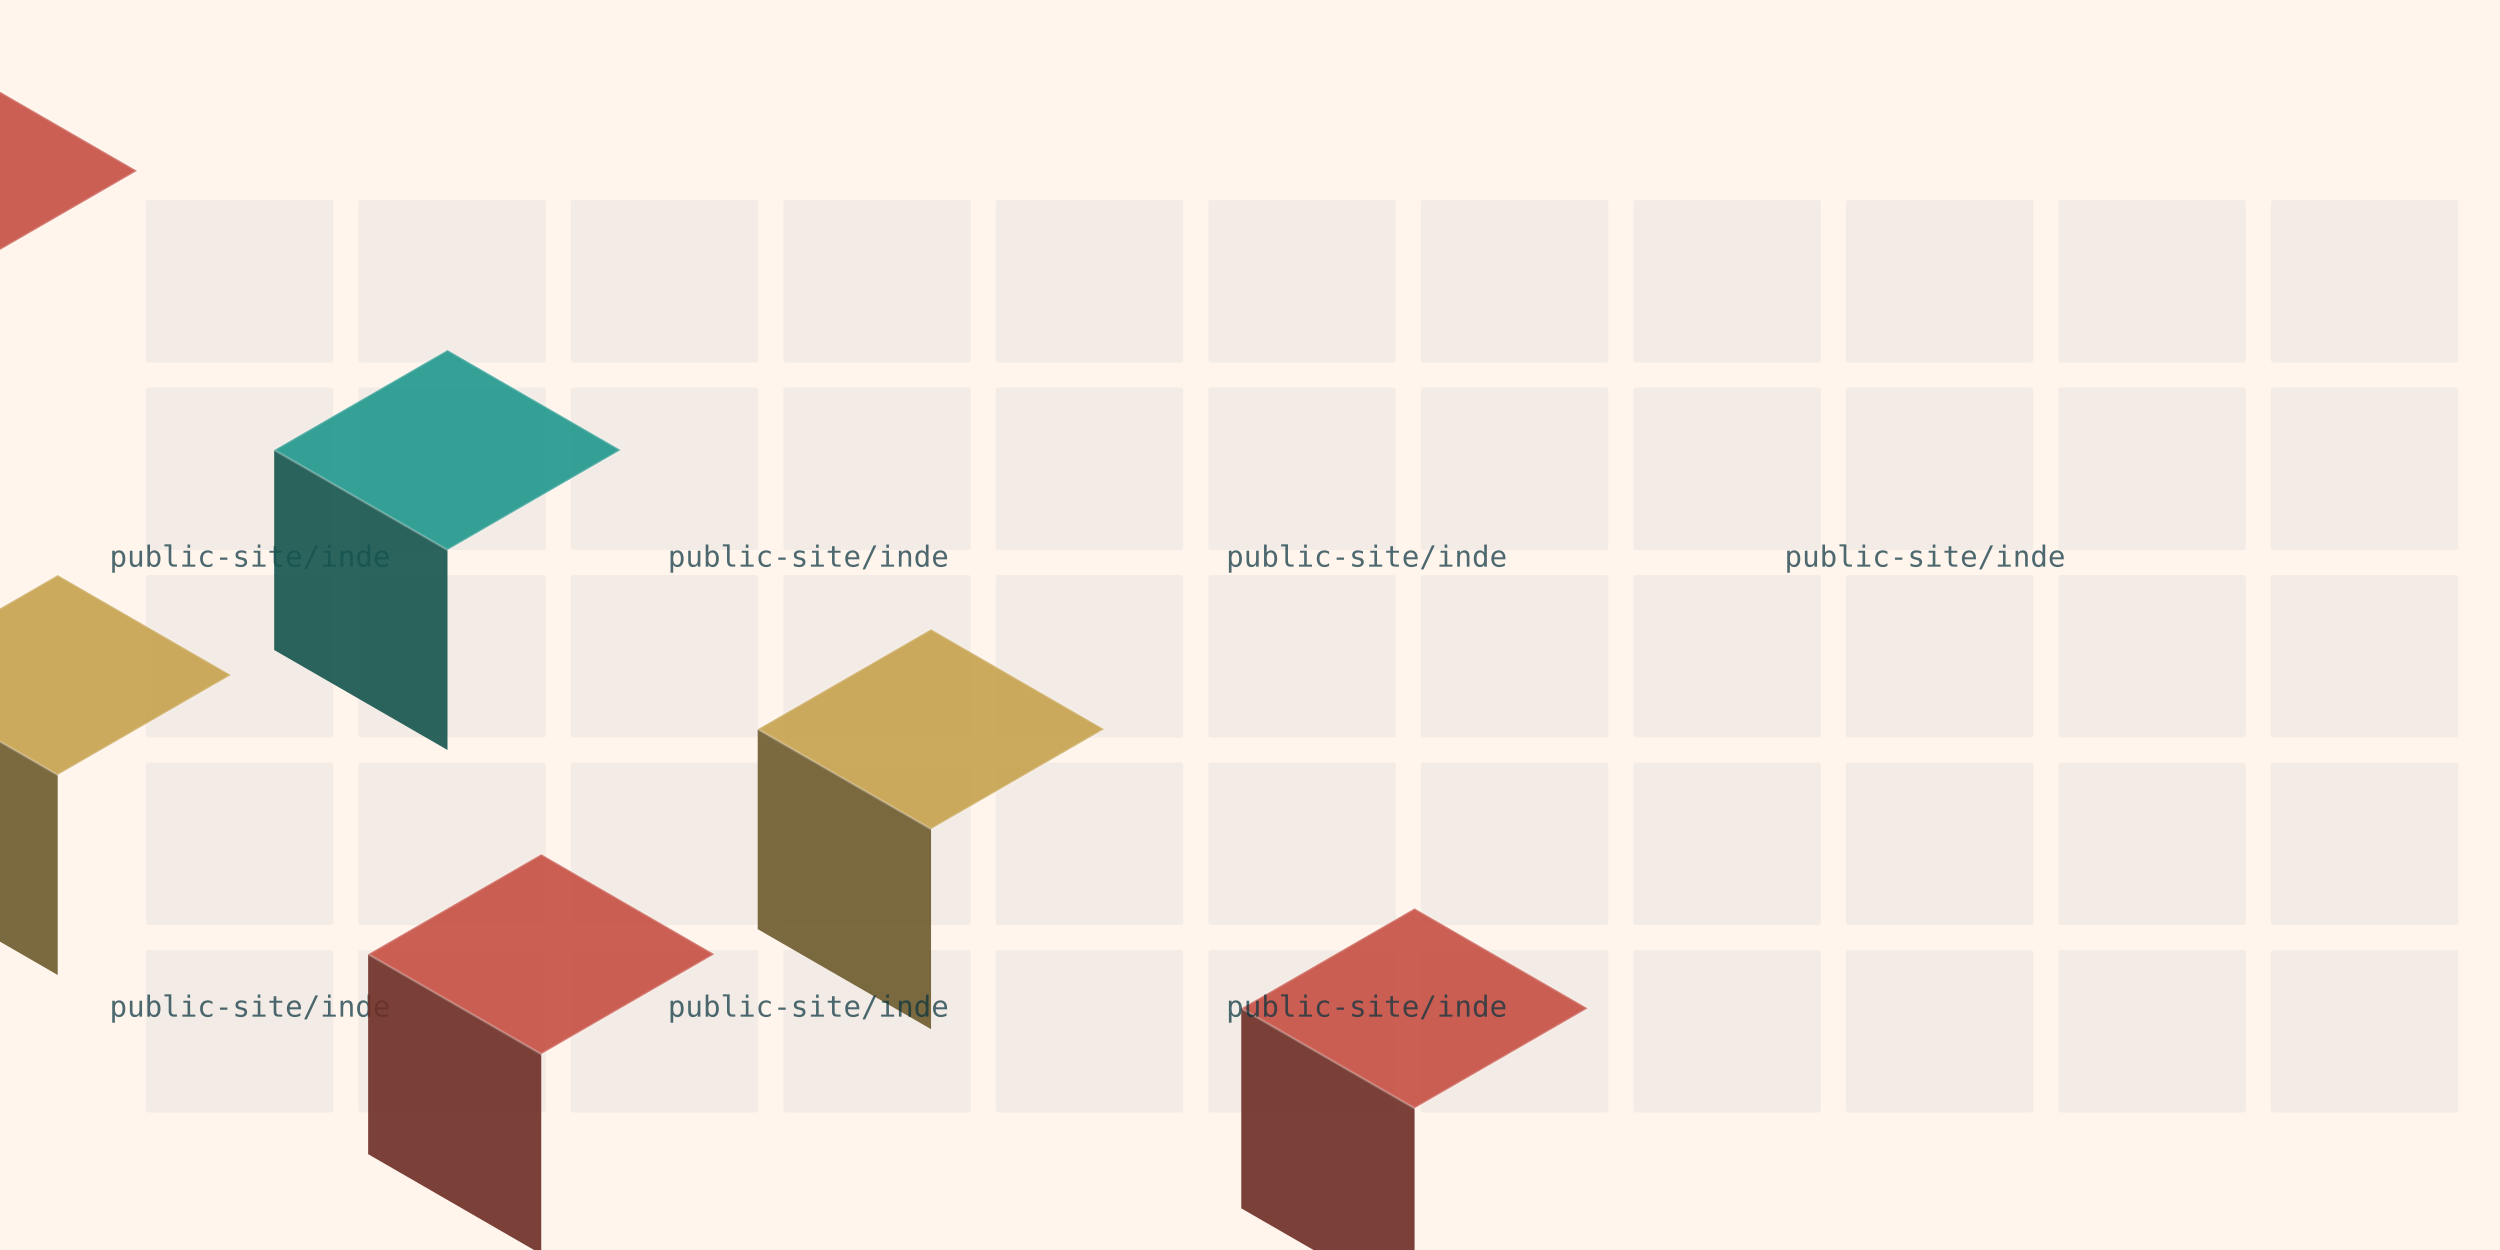
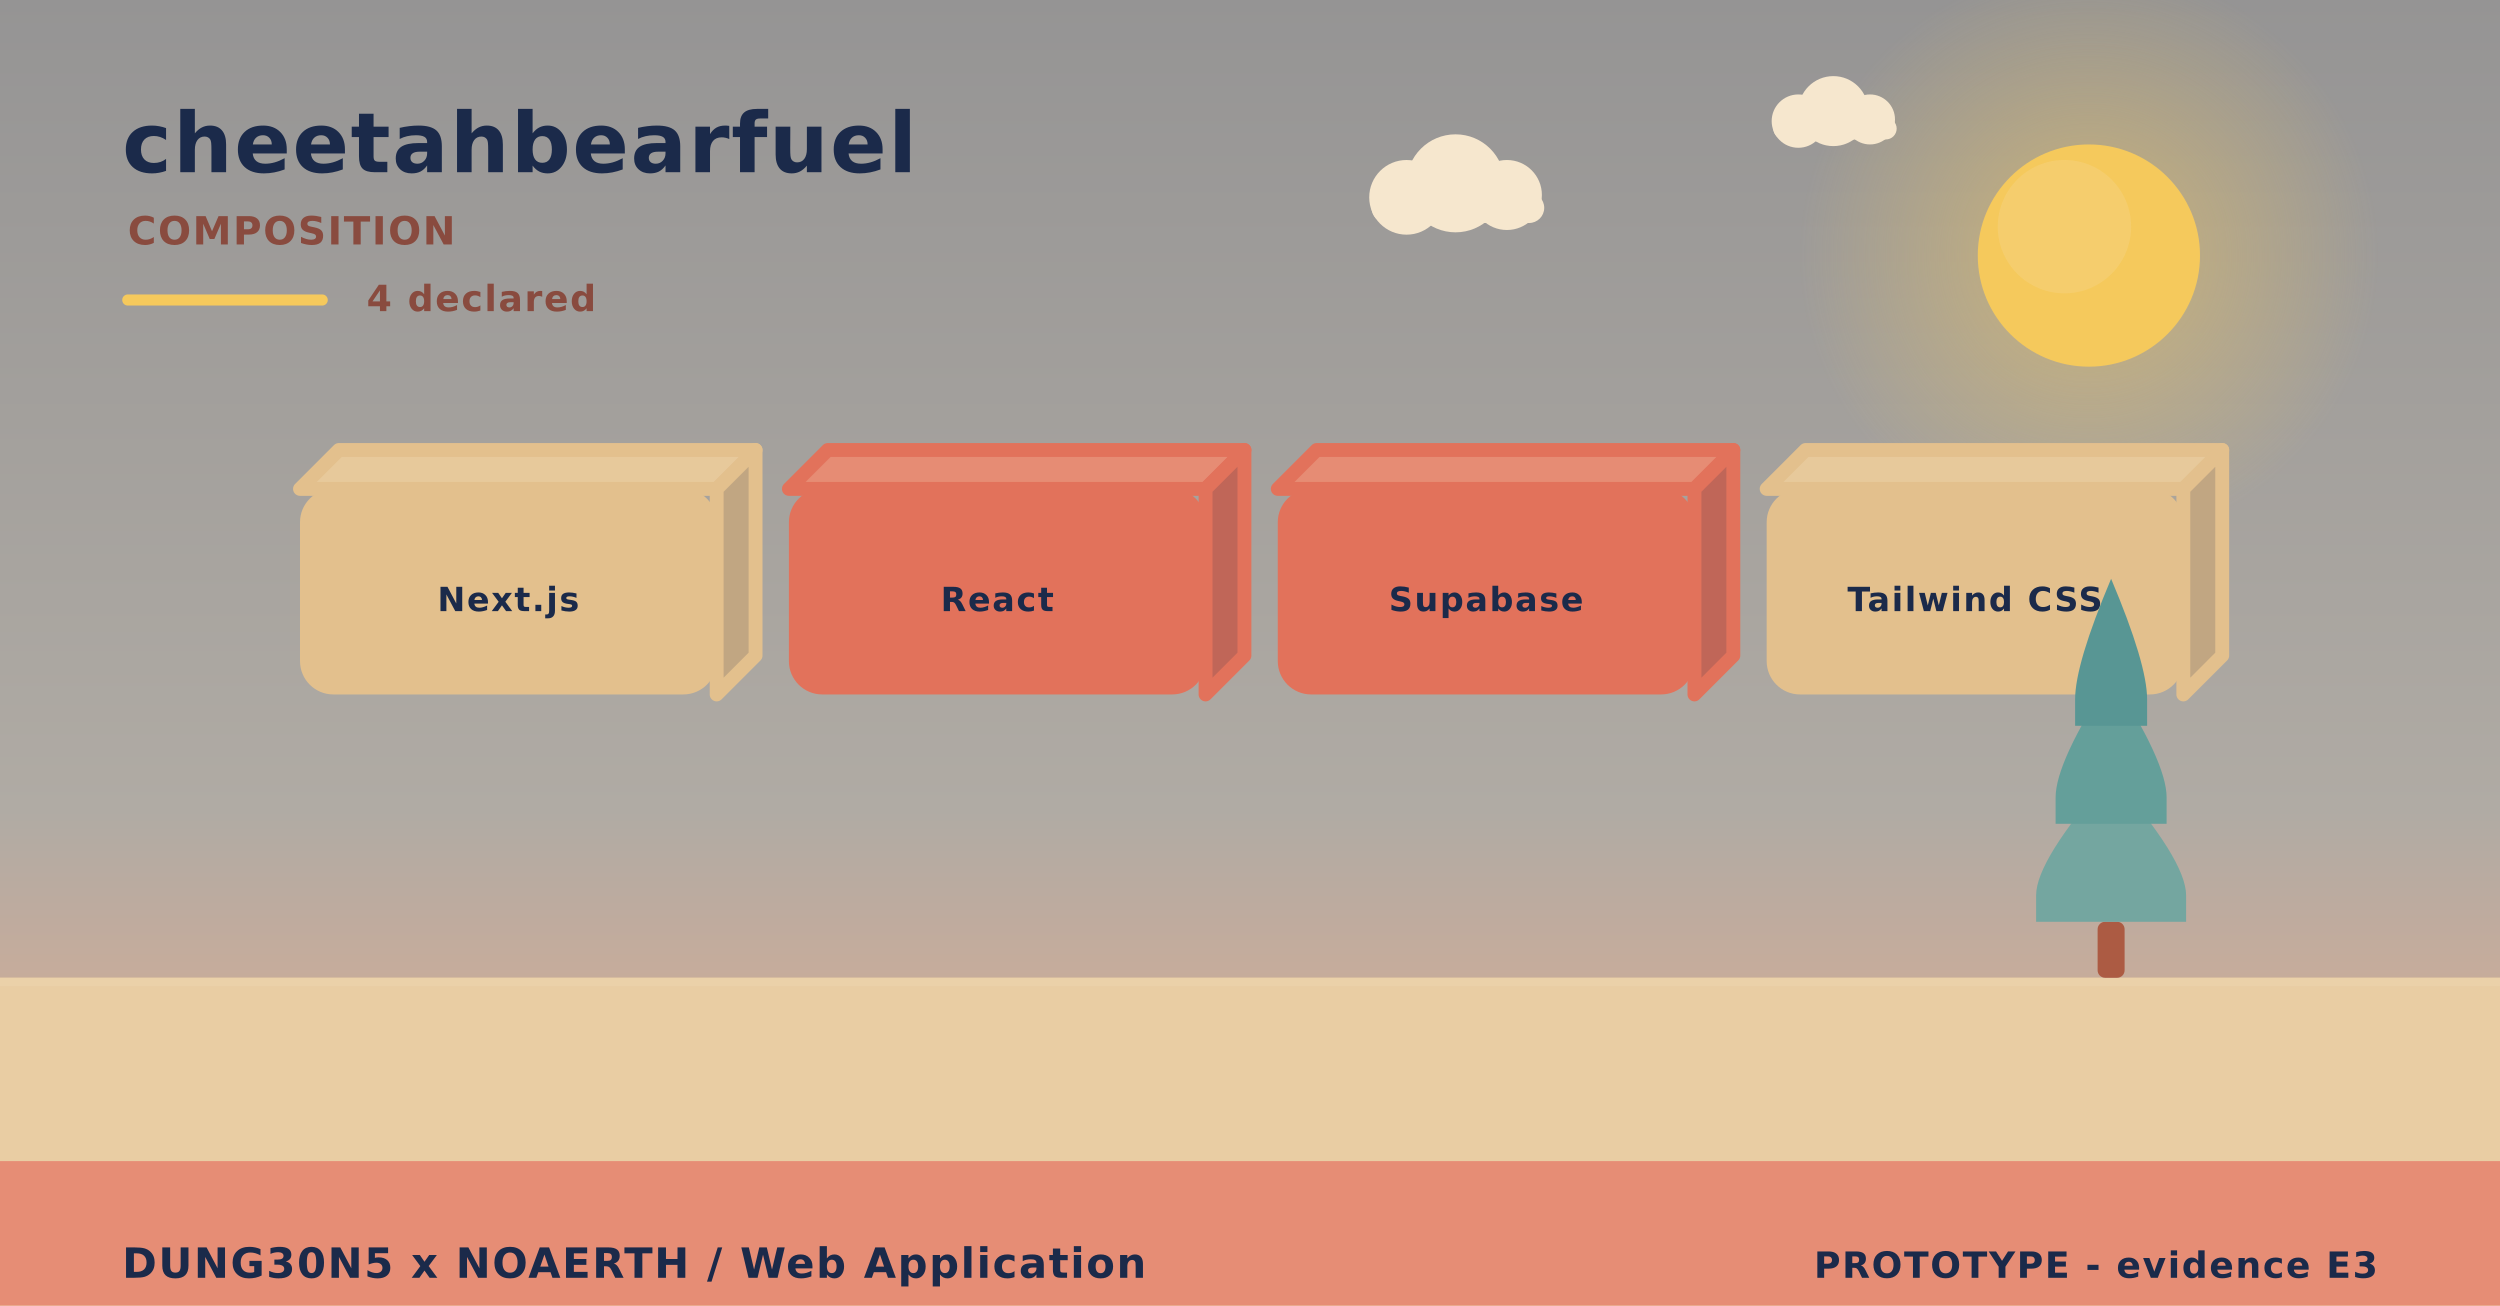
- <svg xmlns="http://www.w3.org/2000/svg" viewBox="0 0 1200 600" width="1200" height="600" role="img" aria-label="cheetahbearfuel component map">
-   <rect width="1200" height="600" fill="#fff5ed" />
-   <defs>
-     <linearGradient id="gc" x1="0" y1="0" x2="1" y2="1">
-       <stop offset="0%" stop-color="#c75346" />
-       <stop offset="100%" stop-color="#24998e" />
-     </linearGradient>
-   </defs>
-   <rect x="70.00" y="96.00" width="90.00" height="78.00" rx="1.20" fill="#09343f" opacity="0.05" />
-   <rect x="172.00" y="96.00" width="90.00" height="78.00" rx="1.20" fill="#09343f" opacity="0.05" />
-   <rect x="274.00" y="96.00" width="90.00" height="78.00" rx="1.20" fill="#09343f" opacity="0.05" />
-   <rect x="376.00" y="96.00" width="90.00" height="78.00" rx="1.20" fill="#09343f" opacity="0.05" />
-   <rect x="478.00" y="96.00" width="90.00" height="78.00" rx="1.20" fill="#09343f" opacity="0.05" />
-   <rect x="580.00" y="96.00" width="90.00" height="78.00" rx="1.20" fill="#09343f" opacity="0.05" />
-   <rect x="682.00" y="96.00" width="90.00" height="78.00" rx="1.20" fill="#09343f" opacity="0.05" />
-   <rect x="784.00" y="96.00" width="90.00" height="78.00" rx="1.20" fill="#09343f" opacity="0.05" />
-   <rect x="886.00" y="96.00" width="90.00" height="78.00" rx="1.20" fill="#09343f" opacity="0.05" />
-   <rect x="988.00" y="96.00" width="90.00" height="78.00" rx="1.20" fill="#09343f" opacity="0.05" />
-   <rect x="1090.00" y="96.00" width="90.00" height="78.00" rx="1.20" fill="#09343f" opacity="0.05" />
-   <rect x="70.00" y="186.00" width="90.00" height="78.00" rx="1.20" fill="#09343f" opacity="0.05" />
-   <rect x="172.00" y="186.00" width="90.00" height="78.00" rx="1.20" fill="#09343f" opacity="0.05" />
-   <rect x="274.00" y="186.00" width="90.00" height="78.00" rx="1.20" fill="#09343f" opacity="0.05" />
-   <rect x="376.00" y="186.00" width="90.00" height="78.00" rx="1.20" fill="#09343f" opacity="0.05" />
-   <rect x="478.00" y="186.00" width="90.00" height="78.00" rx="1.20" fill="#09343f" opacity="0.05" />
-   <rect x="580.00" y="186.00" width="90.00" height="78.00" rx="1.20" fill="#09343f" opacity="0.05" />
-   <rect x="682.00" y="186.00" width="90.00" height="78.00" rx="1.20" fill="#09343f" opacity="0.05" />
-   <rect x="784.00" y="186.00" width="90.00" height="78.00" rx="1.20" fill="#09343f" opacity="0.05" />
-   <rect x="886.00" y="186.00" width="90.00" height="78.00" rx="1.20" fill="#09343f" opacity="0.05" />
-   <rect x="988.00" y="186.00" width="90.00" height="78.00" rx="1.20" fill="#09343f" opacity="0.05" />
-   <rect x="1090.00" y="186.00" width="90.00" height="78.00" rx="1.20" fill="#09343f" opacity="0.05" />
-   <rect x="70.00" y="276.00" width="90.00" height="78.00" rx="1.20" fill="#09343f" opacity="0.05" />
-   <rect x="172.00" y="276.00" width="90.00" height="78.00" rx="1.20" fill="#09343f" opacity="0.05" />
-   <rect x="274.00" y="276.00" width="90.00" height="78.00" rx="1.20" fill="#09343f" opacity="0.05" />
-   <rect x="376.00" y="276.00" width="90.00" height="78.00" rx="1.20" fill="#09343f" opacity="0.05" />
-   <rect x="478.00" y="276.00" width="90.00" height="78.00" rx="1.20" fill="#09343f" opacity="0.05" />
-   <rect x="580.00" y="276.00" width="90.00" height="78.00" rx="1.20" fill="#09343f" opacity="0.05" />
-   <rect x="682.00" y="276.00" width="90.00" height="78.00" rx="1.20" fill="#09343f" opacity="0.05" />
-   <rect x="784.00" y="276.00" width="90.00" height="78.00" rx="1.20" fill="#09343f" opacity="0.05" />
-   <rect x="886.00" y="276.00" width="90.00" height="78.00" rx="1.20" fill="#09343f" opacity="0.05" />
-   <rect x="988.00" y="276.00" width="90.00" height="78.00" rx="1.20" fill="#09343f" opacity="0.05" />
-   <rect x="1090.00" y="276.00" width="90.00" height="78.00" rx="1.20" fill="#09343f" opacity="0.05" />
-   <rect x="70.00" y="366.00" width="90.00" height="78.00" rx="1.20" fill="#09343f" opacity="0.05" />
-   <rect x="172.00" y="366.00" width="90.00" height="78.00" rx="1.20" fill="#09343f" opacity="0.05" />
-   <rect x="274.00" y="366.00" width="90.00" height="78.00" rx="1.20" fill="#09343f" opacity="0.05" />
-   <rect x="376.00" y="366.00" width="90.00" height="78.00" rx="1.20" fill="#09343f" opacity="0.05" />
-   <rect x="478.00" y="366.00" width="90.00" height="78.00" rx="1.20" fill="#09343f" opacity="0.05" />
-   <rect x="580.00" y="366.00" width="90.00" height="78.00" rx="1.20" fill="#09343f" opacity="0.05" />
-   <rect x="682.00" y="366.00" width="90.00" height="78.00" rx="1.20" fill="#09343f" opacity="0.05" />
-   <rect x="784.00" y="366.00" width="90.00" height="78.00" rx="1.20" fill="#09343f" opacity="0.05" />
-   <rect x="886.00" y="366.00" width="90.00" height="78.00" rx="1.20" fill="#09343f" opacity="0.05" />
-   <rect x="988.00" y="366.00" width="90.00" height="78.00" rx="1.20" fill="#09343f" opacity="0.05" />
-   <rect x="1090.00" y="366.00" width="90.00" height="78.00" rx="1.20" fill="#09343f" opacity="0.05" />
-   <rect x="70.00" y="456.00" width="90.00" height="78.00" rx="1.20" fill="#09343f" opacity="0.05" />
-   <rect x="172.00" y="456.00" width="90.00" height="78.00" rx="1.20" fill="#09343f" opacity="0.05" />
-   <rect x="274.00" y="456.00" width="90.00" height="78.00" rx="1.20" fill="#09343f" opacity="0.05" />
-   <rect x="376.00" y="456.00" width="90.00" height="78.00" rx="1.20" fill="#09343f" opacity="0.05" />
-   <rect x="478.00" y="456.00" width="90.00" height="78.00" rx="1.20" fill="#09343f" opacity="0.05" />
-   <rect x="580.00" y="456.00" width="90.00" height="78.00" rx="1.20" fill="#09343f" opacity="0.05" />
-   <rect x="682.00" y="456.00" width="90.00" height="78.00" rx="1.20" fill="#09343f" opacity="0.05" />
-   <rect x="784.00" y="456.00" width="90.00" height="78.00" rx="1.20" fill="#09343f" opacity="0.05" />
-   <rect x="886.00" y="456.00" width="90.00" height="78.00" rx="1.20" fill="#09343f" opacity="0.05" />
-   <rect x="988.00" y="456.00" width="90.00" height="78.00" rx="1.20" fill="#09343f" opacity="0.05" />
-   <rect x="1090.00" y="456.00" width="90.00" height="78.00" rx="1.20" fill="#09343f" opacity="0.05" />
-   <g transform="rotate(0 120 140)">
-     <polygon points="-17.3,34.0 65.8,82.0 -17.3,130.0 -100.5,82.0" fill="#c75346" opacity="0.92" />
-     <polygon points="-100.5,82.0 -17.3,130.0 -17.3,226.0 -100.5,178.0" fill="#6d2e26" opacity="0.9" />
-     <polygon points="-17.3,34.0 65.8,82.0 -17.3,130.0 -100.5,82.0" fill="none" stroke="rgba(255,255,255,0.220)" stroke-width="1.2" />
-     <animateTransform attributeName="transform" type="rotate" values="-32.0 0.00 0.00 0.0 0.00 0.00" dur="6.7s" begin="0.0s" repeatCount="indefinite" />
+ <svg xmlns="http://www.w3.org/2000/svg" width="900" height="470" viewBox="0 0 900 470" role="img" aria-label="cheetahbearfuel - how it is composed">
+   <linearGradient id="skyc" x1="0" y1="0" x2="0" y2="1">
+     <stop offset="0" stop-color="#959494" />
+     <stop offset="0.62" stop-color="#b0aba4" />
+     <stop offset="1" stop-color="#f3ad8a" />
+   </linearGradient>
+   <rect width="900" height="470" fill="url(#skyc)" />
+   <radialGradient id="sunc">
+     <stop offset="0.35" stop-color="#f5c95c" stop-opacity="0.34" />
+     <stop offset="1" stop-color="#f5c95c" stop-opacity="0" />
+   </radialGradient>
+   <circle cx="752" cy="92" r="104" fill="url(#sunc)" />
+   <circle cx="752" cy="92" r="40" fill="#f5c95c" />
+   <circle cx="743.2" cy="81.6" r="24" fill="#f5d27e" opacity="0.5" />
+   <g>
+     <circle cx="524" cy="66" r="17.64" fill="#f6e7ce" />
+     <circle cx="506.36" cy="71.04" r="13.44" fill="#f6e7ce" />
+     <circle cx="542.48" cy="70.2" r="12.6" fill="#f6e7ce" />
+     <rect x="493.76" y="69.36" width="62.16" height="10.92" rx="5.46" fill="#f6e7ce" />
+     <animateTransform attributeName="transform" type="translate" values="0 0;24 0;0 0" dur="36s" begin="0s" repeatCount="indefinite" />
  </g>
-   <text x="120" y="272" font-family="ui-monospace,Menlo,monospace" font-size="14" fill="rgba(9,52,63,0.720)" text-anchor="middle">public-site/inde</text>
-   <g transform="rotate(0 388 140)">
-     <polygon points="214.8,168.0 297.9,216.0 214.8,264.0 131.6,216.0" fill="#24998e" opacity="0.92" />
-     <polygon points="131.6,216.0 214.8,264.0 214.8,360.0 131.6,312.0" fill="#14544e" opacity="0.9" />
-     <polygon points="214.8,168.0 297.9,216.0 214.8,264.0 131.6,216.0" fill="none" stroke="rgba(255,255,255,0.220)" stroke-width="1.2" />
-     <animateTransform attributeName="transform" type="rotate" values="-32.0 0.00 0.00 0.0 0.00 0.00" dur="6.7s" begin="0.4s" repeatCount="indefinite" />
+   <g>
+     <circle cx="660" cy="40" r="12.6" fill="#f6e7ce" />
+     <circle cx="647.4" cy="43.6" r="9.6" fill="#f6e7ce" />
+     <circle cx="673.2" cy="43" r="9" fill="#f6e7ce" />
+     <rect x="638.4" y="42.4" width="44.4" height="7.8" rx="3.9" fill="#f6e7ce" />
+     <animateTransform attributeName="transform" type="translate" values="0 0;-18 0;0 0" dur="46s" begin="3s" repeatCount="indefinite" />
  </g>
-   <text x="388" y="272" font-family="ui-monospace,Menlo,monospace" font-size="14" fill="rgba(9,52,63,0.720)" text-anchor="middle">public-site/inde</text>
-   <g transform="rotate(0 656 140)">
-     <polygon points="446.9,302.0 530.0,350.0 446.9,398.0 363.7,350.0" fill="#c7a350" opacity="0.92" />
-     <polygon points="363.7,350.0 446.9,398.0 446.9,494.0 363.7,446.0" fill="#6d5a2c" opacity="0.9" />
-     <polygon points="446.9,302.0 530.0,350.0 446.9,398.0 363.7,350.0" fill="none" stroke="rgba(255,255,255,0.220)" stroke-width="1.2" />
-     <animateTransform attributeName="transform" type="rotate" values="-32.0 0.00 0.00 0.0 0.00 0.00" dur="6.7s" begin="0.8s" repeatCount="indefinite" />
+   <rect x="0" y="352" width="900" height="118" fill="#e9cda3" />
+   <rect x="0" y="352" width="900" height="3" fill="#ebd1a9" />
+   <text x="44" y="62" font-family="Verdana,DejaVu Sans,sans-serif" font-size="30" font-weight="700" letter-spacing="0.6" fill="#1b2a4a" text-anchor="start">cheetahbearfuel</text>
+   <text x="46" y="88" font-family="Verdana,DejaVu Sans,sans-serif" font-size="14" font-weight="700" letter-spacing="0.6" fill="#894b3f" text-anchor="start">COMPOSITION</text>
+   <rect x="44" y="106" width="74" height="4" rx="2" fill="#f5c95c" />
+   <text x="132" y="112" font-family="Verdana,DejaVu Sans,sans-serif" font-size="13" font-weight="700" letter-spacing="0.6" fill="#894b3f" text-anchor="start">4 declared</text>
+   <g>
+     <path d="M108,176 L258,176 L272,162 L122,162 Z" fill="#e7c99b" stroke="#e3c08d" stroke-width="5" stroke-linejoin="round" />
+     <path d="M258,176 L272,162 L272,236 L258,250 Z" fill="#c1a682" stroke="#e3c08d" stroke-width="5" stroke-linejoin="round" />
+     <rect x="108" y="176" width="150" height="74" rx="12" fill="#e3c08d" />
+     <animateTransform attributeName="transform" type="translate" values="0 10;0 0" dur="0.75s" begin="0s" fill="freeze" />
  </g>
-   <text x="656" y="272" font-family="ui-monospace,Menlo,monospace" font-size="14" fill="rgba(9,52,63,0.720)" text-anchor="middle">public-site/inde</text>
-   <g transform="rotate(0 924 140)">
-     <polygon points="679.0,436.0 762.1,484.0 679.0,532.0 595.8,484.0" fill="#c75346" opacity="0.92" />
-     <polygon points="595.8,484.0 679.0,532.0 679.0,628.0 595.8,580.0" fill="#6d2e26" opacity="0.9" />
-     <polygon points="679.0,436.0 762.1,484.0 679.0,532.0 595.8,484.0" fill="none" stroke="rgba(255,255,255,0.220)" stroke-width="1.2" />
-     <animateTransform attributeName="transform" type="rotate" values="-32.0 0.00 0.00 0.0 0.00 0.00" dur="6.7s" begin="1.2s" repeatCount="indefinite" />
+   <text x="183" y="220" font-family="Verdana,DejaVu Sans,sans-serif" font-size="12" font-weight="700" letter-spacing="0.6" fill="#1b2a4a" text-anchor="middle">Next.js</text>
+   <g>
+     <path d="M284,176 L434,176 L448,162 L298,162 Z" fill="#e68c74" stroke="#e2725b" stroke-width="5" stroke-linejoin="round" />
+     <path d="M434,176 L448,162 L448,236 L434,250 Z" fill="#c06658" stroke="#e2725b" stroke-width="5" stroke-linejoin="round" />
+     <rect x="284" y="176" width="150" height="74" rx="12" fill="#e2725b" />
+     <animateTransform attributeName="transform" type="translate" values="0 10;0 0" dur="0.75s" begin="0.16s" fill="freeze" />
  </g>
-   <text x="924" y="272" font-family="ui-monospace,Menlo,monospace" font-size="14" fill="rgba(9,52,63,0.720)" text-anchor="middle">public-site/inde</text>
-   <g transform="rotate(0 120 356)">
-     <polygon points="-204.4,142.0 -121.2,190.0 -204.4,238.0 -287.5,190.0" fill="#24998e" opacity="0.92" />
-     <polygon points="-287.5,190.0 -204.4,238.0 -204.4,334.0 -287.5,286.0" fill="#14544e" opacity="0.9" />
-     <polygon points="-204.4,142.0 -121.2,190.0 -204.4,238.0 -287.5,190.0" fill="none" stroke="rgba(255,255,255,0.220)" stroke-width="1.2" />
-     <animateTransform attributeName="transform" type="rotate" values="-32.0 0.00 0.00 0.0 0.00 0.00" dur="6.7s" begin="1.6s" repeatCount="indefinite" />
+   <text x="359" y="220" font-family="Verdana,DejaVu Sans,sans-serif" font-size="12" font-weight="700" letter-spacing="0.6" fill="#1b2a4a" text-anchor="middle">React</text>
+   <g>
+     <path d="M460,176 L610,176 L624,162 L474,162 Z" fill="#e68c74" stroke="#e2725b" stroke-width="5" stroke-linejoin="round" />
+     <path d="M610,176 L624,162 L624,236 L610,250 Z" fill="#c06658" stroke="#e2725b" stroke-width="5" stroke-linejoin="round" />
+     <rect x="460" y="176" width="150" height="74" rx="12" fill="#e2725b" />
+     <animateTransform attributeName="transform" type="translate" values="0 10;0 0" dur="0.75s" begin="0.32s" fill="freeze" />
  </g>
-   <text x="120" y="488" font-family="ui-monospace,Menlo,monospace" font-size="14" fill="rgba(9,52,63,0.720)" text-anchor="middle">public-site/inde</text>
-   <g transform="rotate(0 388 356)">
-     <polygon points="27.7,276.0 110.9,324.0 27.7,372.0 -55.4,324.0" fill="#c7a350" opacity="0.92" />
-     <polygon points="-55.4,324.0 27.7,372.0 27.7,468.0 -55.4,420.0" fill="#6d5a2c" opacity="0.9" />
-     <polygon points="27.7,276.0 110.9,324.0 27.7,372.0 -55.4,324.0" fill="none" stroke="rgba(255,255,255,0.220)" stroke-width="1.2" />
-     <animateTransform attributeName="transform" type="rotate" values="-32.0 0.00 0.00 0.0 0.00 0.00" dur="6.7s" begin="2.0s" repeatCount="indefinite" />
+   <text x="535" y="220" font-family="Verdana,DejaVu Sans,sans-serif" font-size="12" font-weight="700" letter-spacing="0.6" fill="#1b2a4a" text-anchor="middle">Supabase</text>
+   <g>
+     <path d="M636,176 L786,176 L800,162 L650,162 Z" fill="#e7c99b" stroke="#e3c08d" stroke-width="5" stroke-linejoin="round" />
+     <path d="M786,176 L800,162 L800,236 L786,250 Z" fill="#c1a682" stroke="#e3c08d" stroke-width="5" stroke-linejoin="round" />
+     <rect x="636" y="176" width="150" height="74" rx="12" fill="#e3c08d" />
+     <animateTransform attributeName="transform" type="translate" values="0 10;0 0" dur="0.75s" begin="0.48s" fill="freeze" />
  </g>
-   <text x="388" y="488" font-family="ui-monospace,Menlo,monospace" font-size="14" fill="rgba(9,52,63,0.720)" text-anchor="middle">public-site/inde</text>
-   <g transform="rotate(0 656 356)">
-     <polygon points="259.8,410.0 342.9,458.0 259.8,506.0 176.7,458.0" fill="#c75346" opacity="0.92" />
-     <polygon points="176.7,458.0 259.8,506.0 259.8,602.0 176.7,554.0" fill="#6d2e26" opacity="0.9" />
-     <polygon points="259.8,410.0 342.9,458.0 259.8,506.0 176.7,458.0" fill="none" stroke="rgba(255,255,255,0.220)" stroke-width="1.2" />
-     <animateTransform attributeName="transform" type="rotate" values="-32.0 0.00 0.00 0.0 0.00 0.00" dur="6.7s" begin="2.4s" repeatCount="indefinite" />
-   </g>
-   <text x="656" y="488" font-family="ui-monospace,Menlo,monospace" font-size="14" fill="rgba(9,52,63,0.720)" text-anchor="middle">public-site/inde</text>
+   <text x="711" y="220" font-family="Verdana,DejaVu Sans,sans-serif" font-size="12" font-weight="700" letter-spacing="0.6" fill="#1b2a4a" text-anchor="middle">Tailwind CSS</text>
+   <rect x="755.14" y="331.84" width="9.72" height="20.16" rx="2.7" fill="#ac5b43" />
+   <path d="M760,278.92 Q733,309.61 733,322.31 Q733,331.84 733,331.84 L787,331.84 Q787,331.84 787,322.31 Q787,309.61 760,278.92 Z" fill="#74a6a0" />
+   <path d="M760,243.64 Q740.02,274.33 740.02,287.03 Q740.02,296.56 740.02,296.56 L779.98,296.56 Q779.98,296.56 779.98,287.03 Q779.98,274.33 760,243.64 Z" fill="#649f9a" />
+   <path d="M760,208.36 Q747.04,239.05 747.04,251.75 Q747.04,261.28 747.04,261.28 L772.96,261.28 Q772.96,261.28 772.96,251.75 Q772.96,239.05 760,208.36 Z" fill="#589694" />
+   <rect x="0" y="418" width="900" height="52" rx="0" fill="#e68972" opacity="0.94" />
+   <text x="44" y="460" font-family="Verdana,DejaVu Sans,sans-serif" font-size="15" font-weight="700" letter-spacing="0.6" fill="#1b2a4a" text-anchor="start">DUNG30N5 x NOAERTH  /  Web Application</text>
+   <text x="856" y="460" font-family="Verdana,DejaVu Sans,sans-serif" font-size="13" font-weight="700" letter-spacing="0.6" fill="#1b2a4a" text-anchor="end">PROTOTYPE  -  evidence E3</text>
</svg>
